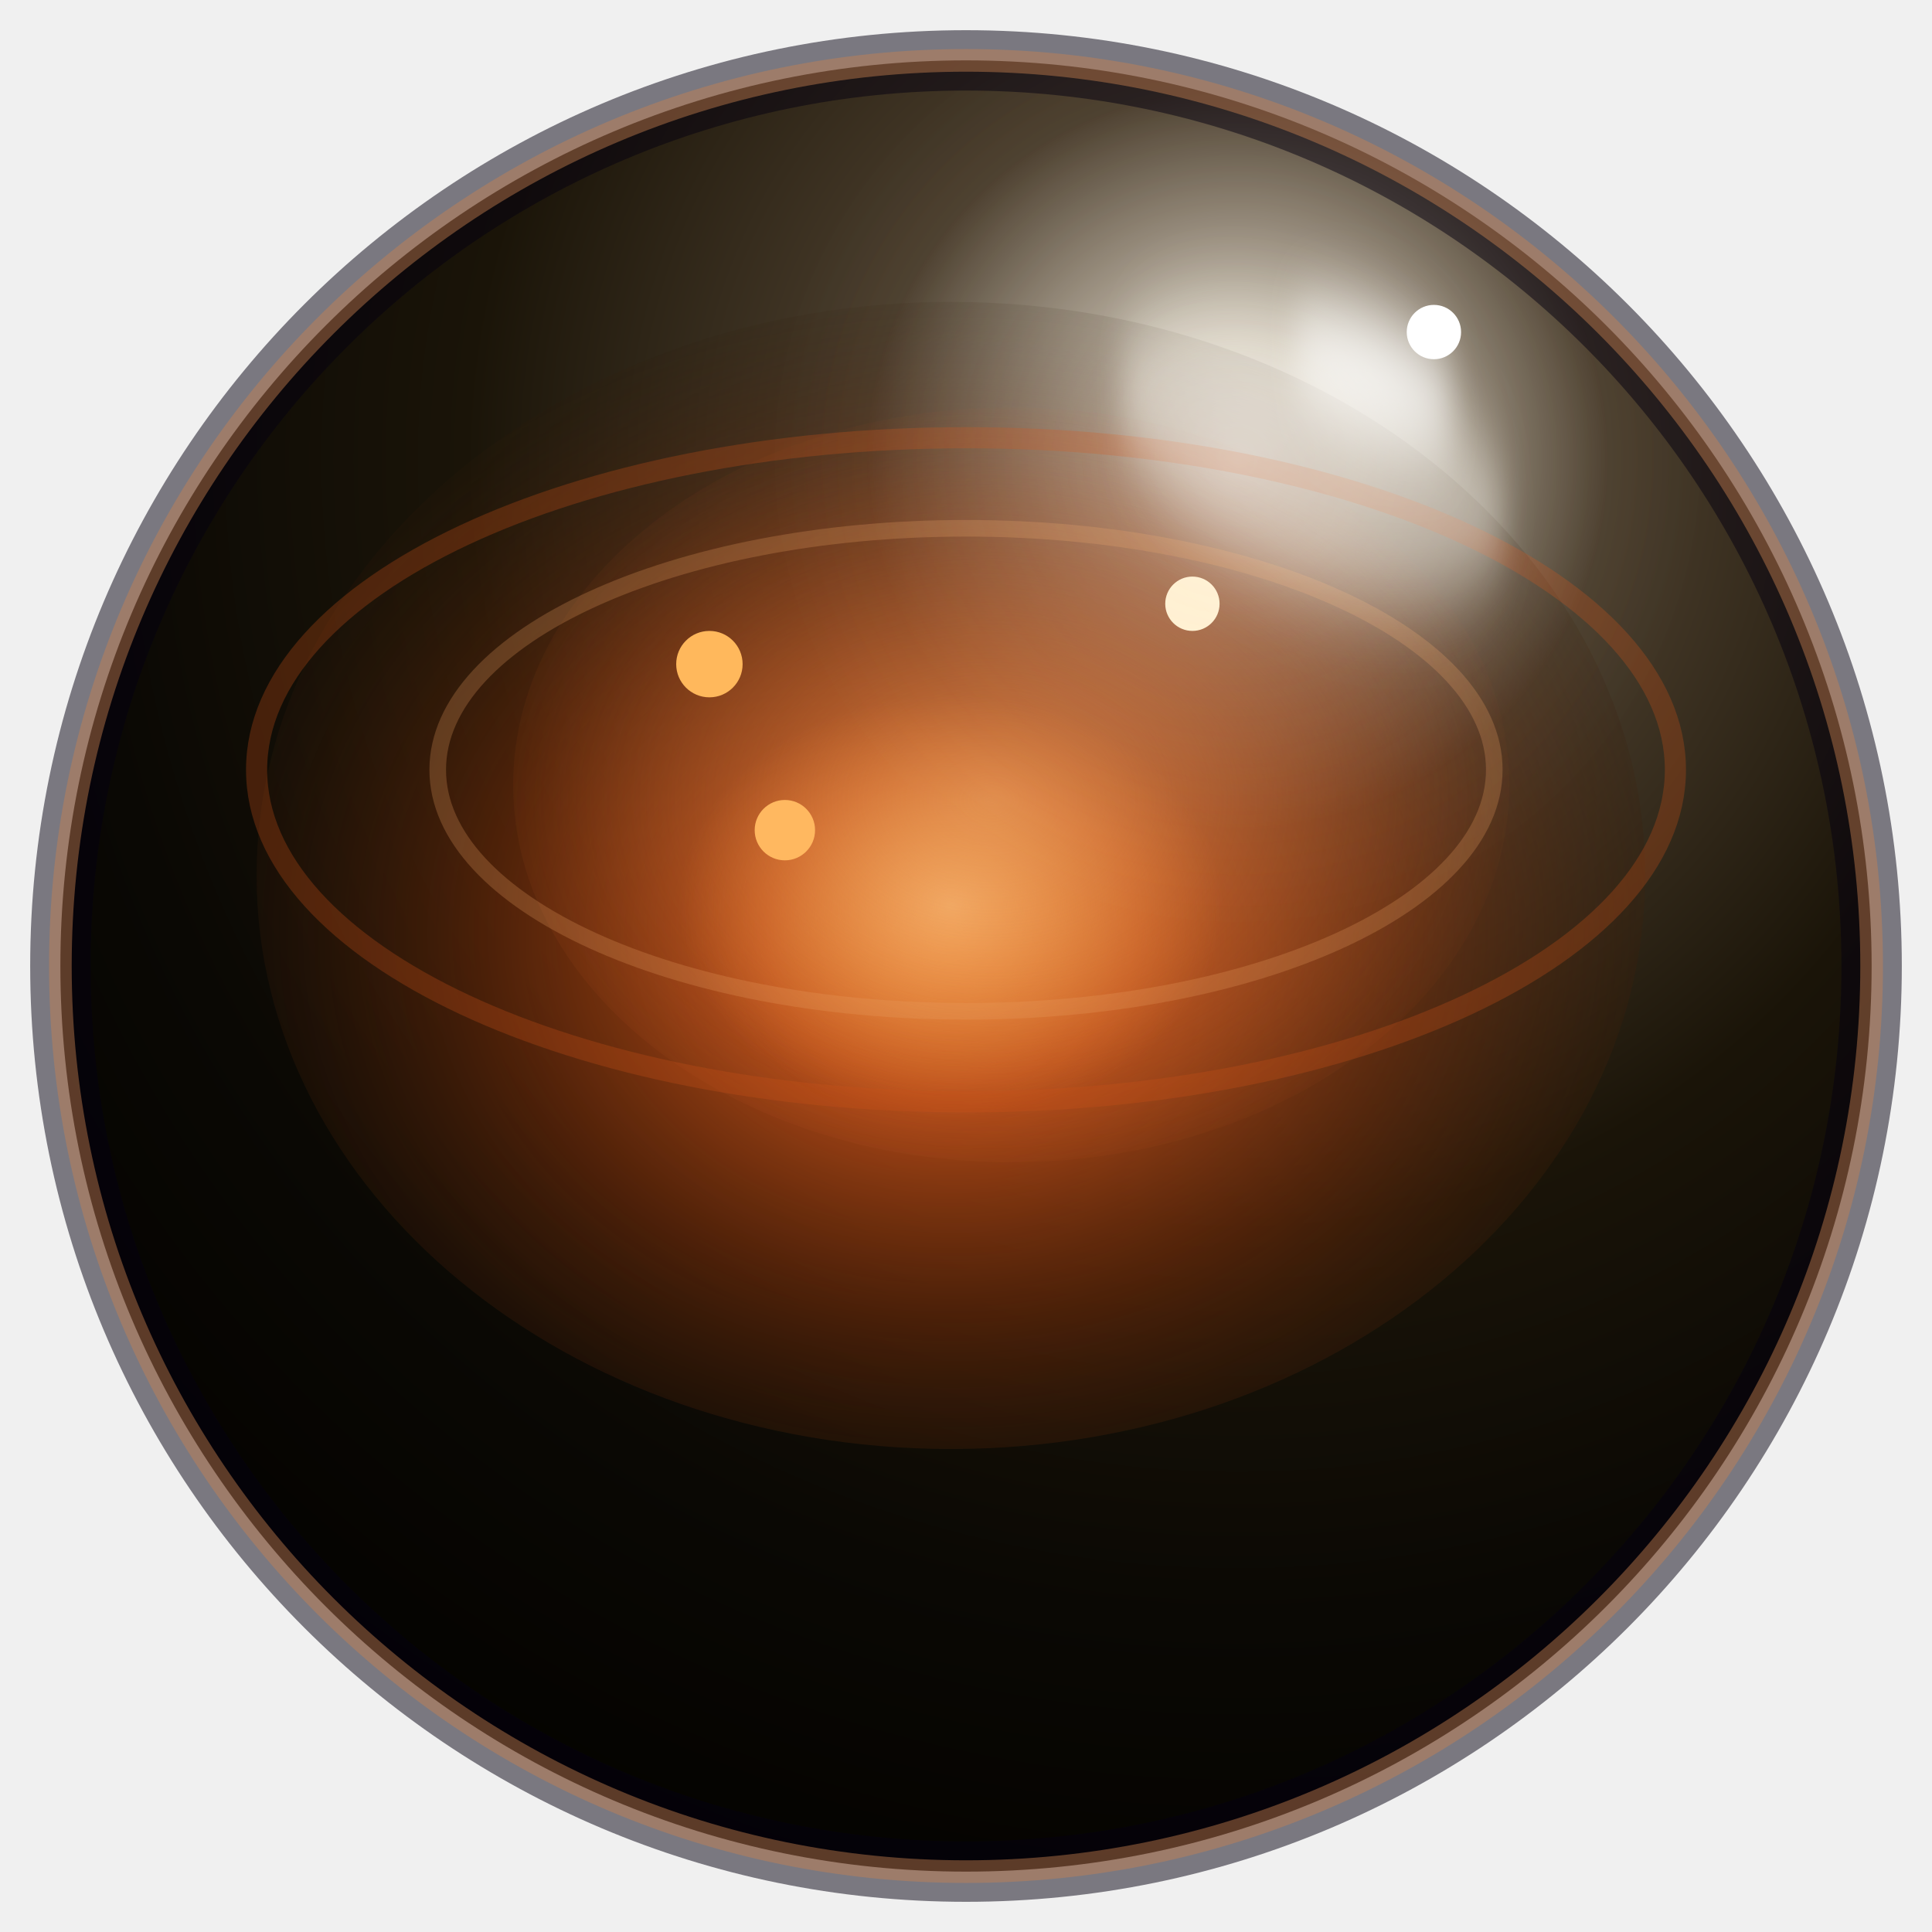
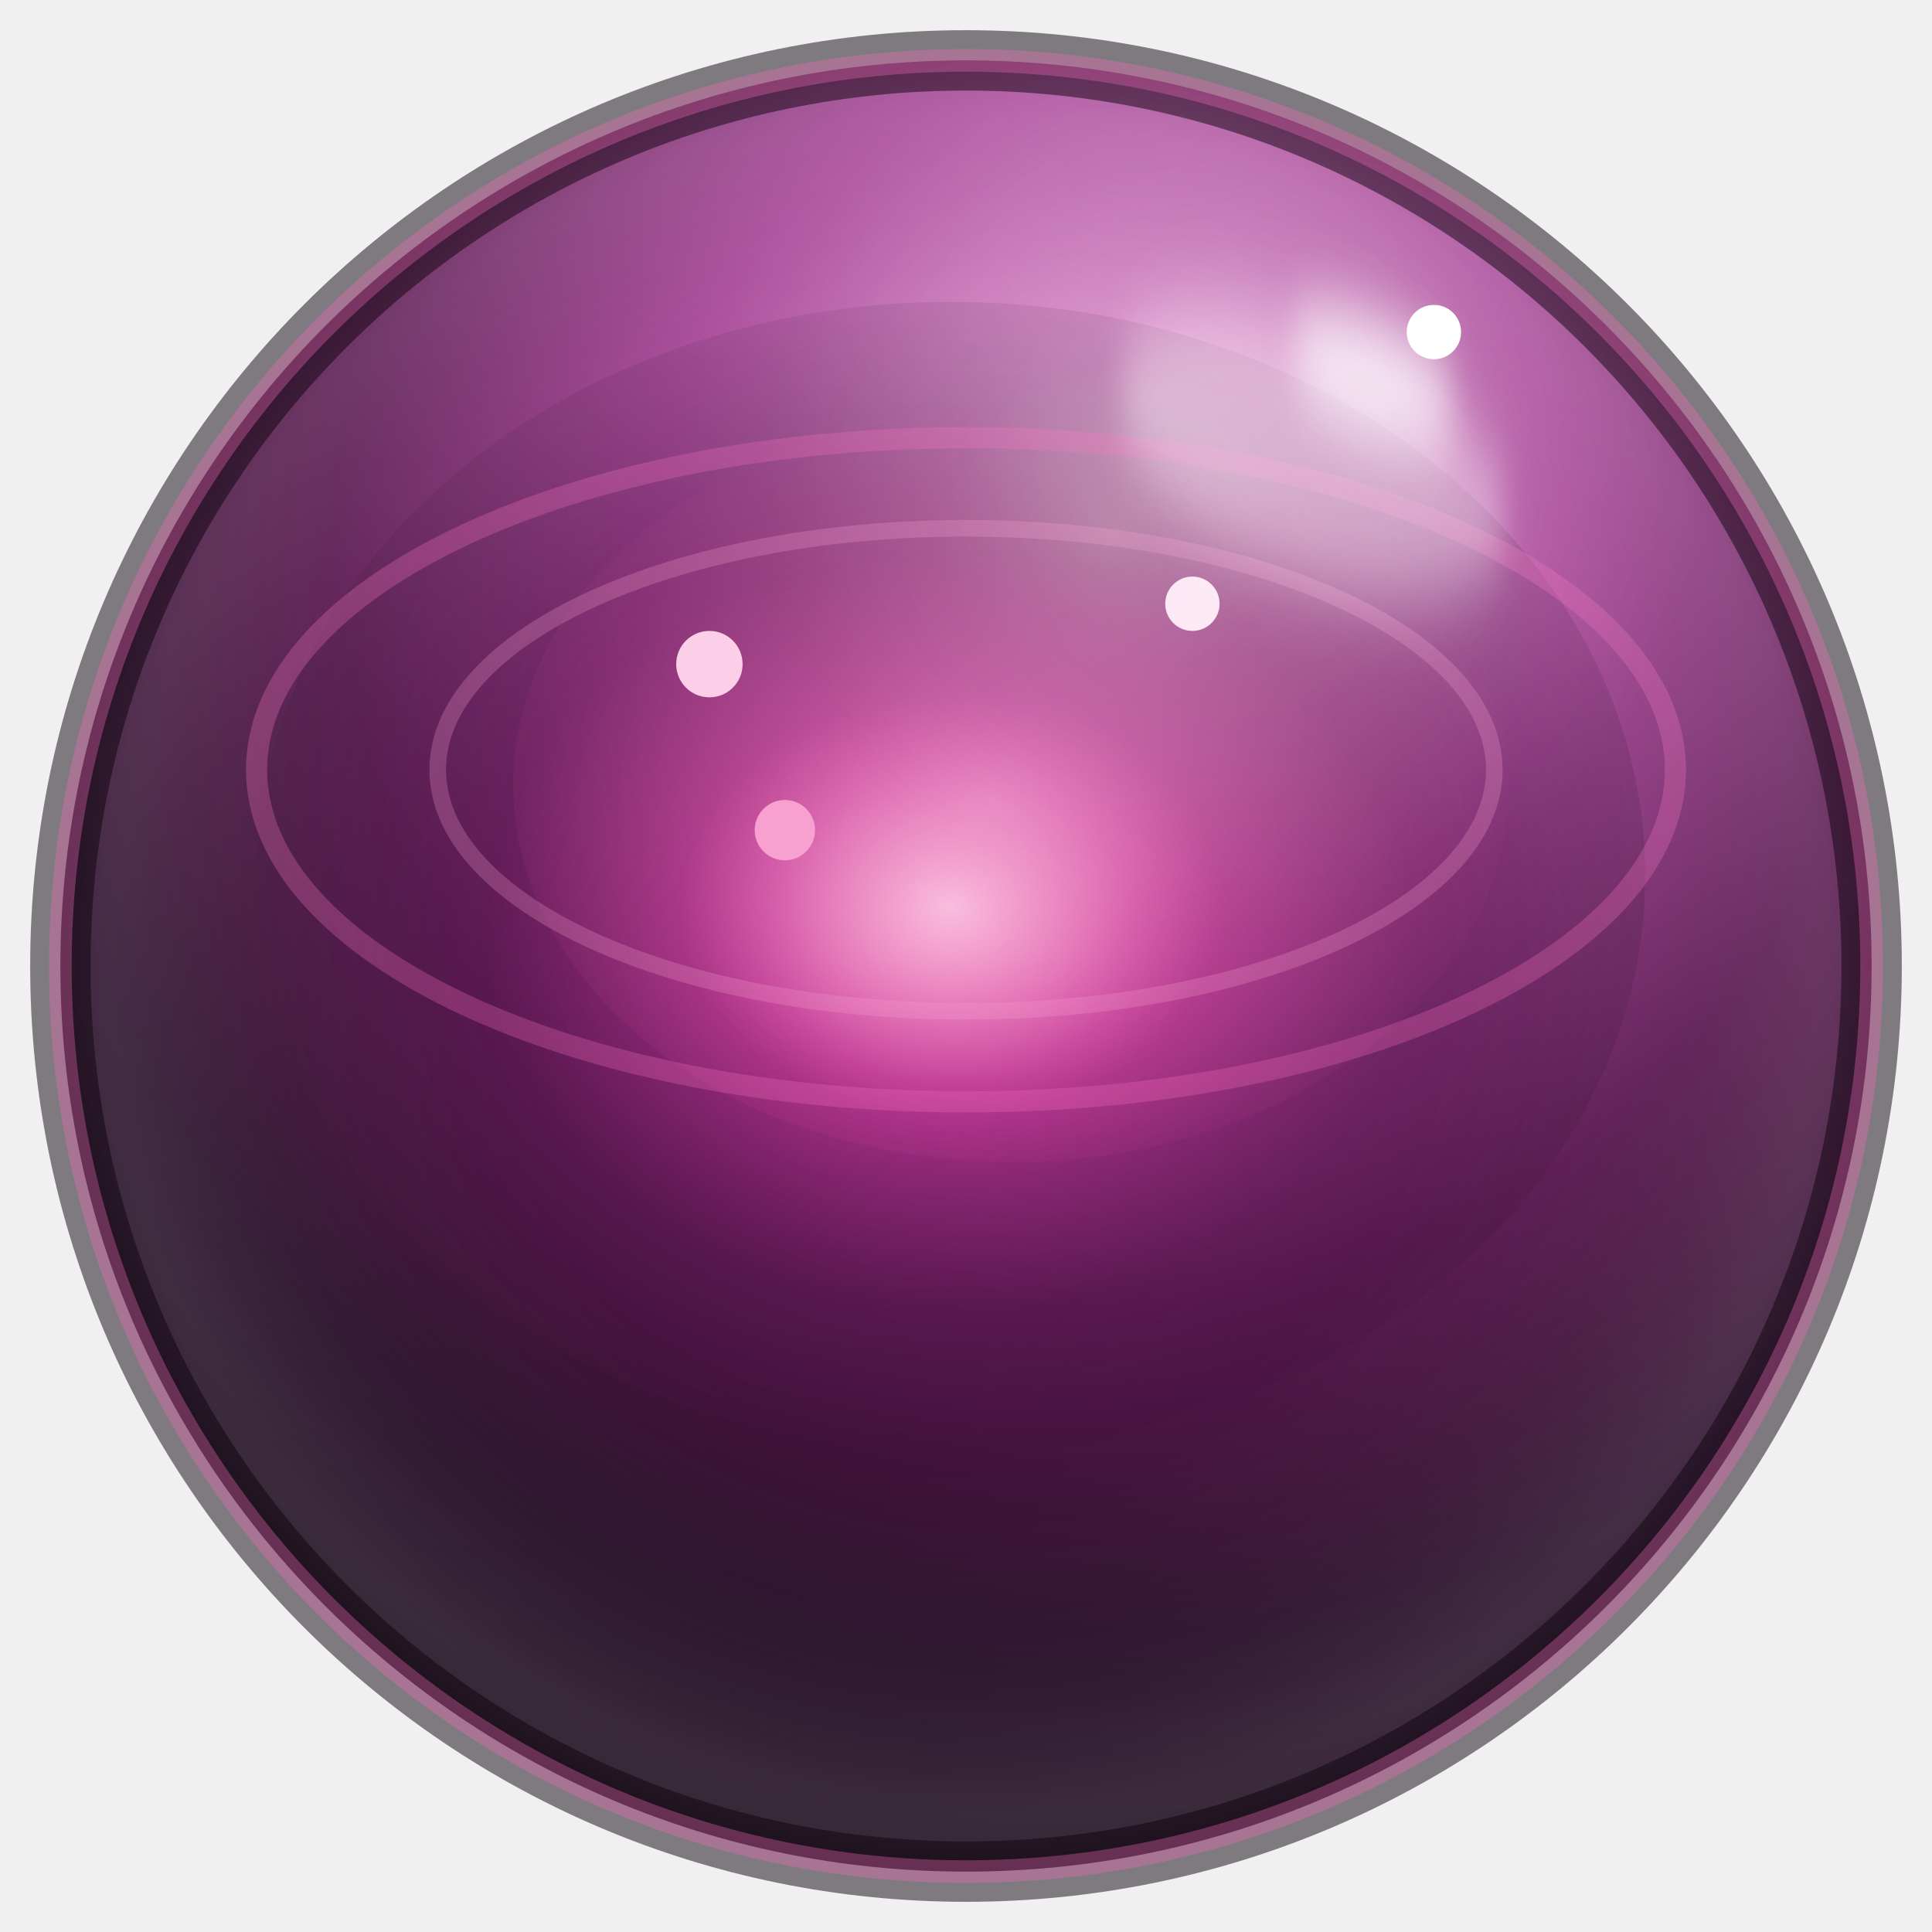
<svg xmlns="http://www.w3.org/2000/svg" viewBox="0 0 128 128" role="img">
  <defs>
-     <radialGradient id="fv-sphere" cx="65%" cy="22%" r="82%">
-       <stop offset="0%" stop-color="#ede8e0" />
-       <stop offset="8%" stop-color="#c8bfaf" />
-       <stop offset="25%" stop-color="#4a3d2c" />
-       <stop offset="52%" stop-color="#1a1408" />
-       <stop offset="78%" stop-color="#0a0804" />
-       <stop offset="100%" stop-color="#040300" />
+     <radialGradient id="fv-sphere" cx="58%" cy="26%" r="78%">
+       <stop offset="0%" stop-color="#f4ddef" />
+       <stop offset="12%" stop-color="#d88cc8" />
+       <stop offset="32%" stop-color="#a84898" />
+       <stop offset="55%" stop-color="#5a1850" />
+       <stop offset="78%" stop-color="#280c28" />
+       <stop offset="100%" stop-color="#140814" />
    </radialGradient>
    <radialGradient id="fv-inner" cx="50%" cy="55%" r="60%">
-       <stop offset="0%" stop-color="#f0862e" stop-opacity="1" />
-       <stop offset="22%" stop-color="#c8521a" stop-opacity=".9" />
-       <stop offset="55%" stop-color="#7a2e0a" stop-opacity=".55" />
-       <stop offset="100%" stop-color="#1a1408" stop-opacity="0" />
+       <stop offset="0%" stop-color="#f06cb8" stop-opacity="1" />
+       <stop offset="22%" stop-color="#b83090" stop-opacity=".9" />
+       <stop offset="55%" stop-color="#5a1850" stop-opacity=".55" />
+       <stop offset="100%" stop-color="#280c28" stop-opacity="0" />
    </radialGradient>
    <radialGradient id="fv-core" cx="50%" cy="50%" r="50%">
-       <stop offset="0%" stop-color="#ffc27a" stop-opacity=".9" />
-       <stop offset="100%" stop-color="#f0862e" stop-opacity="0" />
+       <stop offset="0%" stop-color="#fff0f8" stop-opacity=".9" />
+       <stop offset="100%" stop-color="#f06cb8" stop-opacity="0" />
    </radialGradient>
    <radialGradient id="fv-mist" cx="48%" cy="52%" r="55%">
-       <stop offset="0%" stop-color="#e8a060" stop-opacity=".55" />
-       <stop offset="100%" stop-color="#c8521a" stop-opacity="0" />
+       <stop offset="0%" stop-color="#f8a0d0" stop-opacity=".55" />
+       <stop offset="100%" stop-color="#e04898" stop-opacity="0" />
+     </radialGradient>
+     <radialGradient id="fv-frost" cx="50%" cy="50%" r="50%">
+       <stop offset="0%" stop-color="white" stop-opacity="0" />
+       <stop offset="55%" stop-color="white" stop-opacity="0" />
+       <stop offset="80%" stop-color="white" stop-opacity=".06" />
+       <stop offset="92%" stop-color="white" stop-opacity=".12" />
+       <stop offset="100%" stop-color="white" stop-opacity=".18" />
    </radialGradient>
    <filter id="fv-soft" x="-40%" y="-40%" width="180%" height="180%">
      <feGaussianBlur stdDeviation="2" />
    </filter>
    <radialGradient id="fv-sheen" cx="65%" cy="22%" r="52%">
-       <stop offset="0%" stop-color="rgba(255,248,240,.12)" />
-       <stop offset="50%" stop-color="rgba(255,248,240,0)" />
+       <stop offset="0%" stop-color="rgba(255,244,252,.14)" />
+       <stop offset="50%" stop-color="rgba(255,244,252,0)" />
    </radialGradient>
    <clipPath id="fv-clip">
      <circle cx="64" cy="64" r="60" />
    </clipPath>
  </defs>
  <circle cx="64" cy="64" r="60" fill="url(#fv-sphere)" />
  <g clip-path="url(#fv-clip)">
    <ellipse cx="63" cy="58" rx="46" ry="38" fill="url(#fv-inner)" />
    <ellipse cx="63" cy="60" rx="18" ry="14" fill="url(#fv-core)" />
    <ellipse cx="67" cy="52" rx="33" ry="25" fill="url(#fv-mist)" />
-     <ellipse cx="64" cy="51" rx="47" ry="22" fill="none" stroke="#c8521a" stroke-width="1.4" stroke-opacity=".3" />
-     <ellipse cx="64" cy="51" rx="35" ry="16" fill="none" stroke="#e8a060" stroke-width="1.1" stroke-opacity=".26" />
-     <circle cx="47" cy="44" r="2.2" fill="#ffb85c" />
-     <circle cx="79" cy="40" r="1.8" fill="#fff0d0" />
-     <circle cx="52" cy="55" r="2" fill="#ffb860" />
+     <ellipse cx="64" cy="51" rx="47" ry="22" fill="none" stroke="#f06cb8" stroke-width="1.4" stroke-opacity=".3" />
+     <ellipse cx="64" cy="51" rx="35" ry="16" fill="none" stroke="#f8a0d0" stroke-width="1.1" stroke-opacity=".26" />
+     <circle cx="47" cy="44" r="2.2" fill="#fbcfe8" />
+     <circle cx="79" cy="40" r="1.8" fill="#fce8f4" />
+     <circle cx="52" cy="55" r="2" fill="#f8a0d0" />
  </g>
  <circle cx="64" cy="64" r="60" fill="url(#fv-sheen)" />
-   <circle cx="64" cy="64" r="60" fill="none" stroke="#050010" stroke-width="4" stroke-opacity=".5" />
-   <circle cx="64" cy="64" r="60" fill="none" stroke="rgba(200,130,80,.45)" stroke-width="1.5" />
-   <ellipse cx="87" cy="30" rx="14" ry="8" fill="rgba(255,252,245,.42)" transform="rotate(28 87 30)" filter="url(#fv-soft)" />
+   <circle cx="64" cy="64" r="60" fill="url(#fv-frost)" filter="url(#fv-soft)" />
+   <circle cx="64" cy="64" r="60" fill="none" stroke="#0e040e" stroke-width="4" stroke-opacity=".5" />
+   <circle cx="64" cy="64" r="60" fill="none" stroke="rgba(240,108,184,.35)" stroke-width="1.5" />
+   <ellipse cx="87" cy="30" rx="14" ry="8" fill="rgba(255,244,252,.42)" transform="rotate(28 87 30)" filter="url(#fv-soft)" />
  <ellipse cx="91" cy="25" rx="6" ry="3.2" fill="rgba(255,255,255,.8)" transform="rotate(28 91 25)" filter="url(#fv-soft)" />
  <circle cx="95" cy="22" r="1.8" fill="white" />
</svg>
